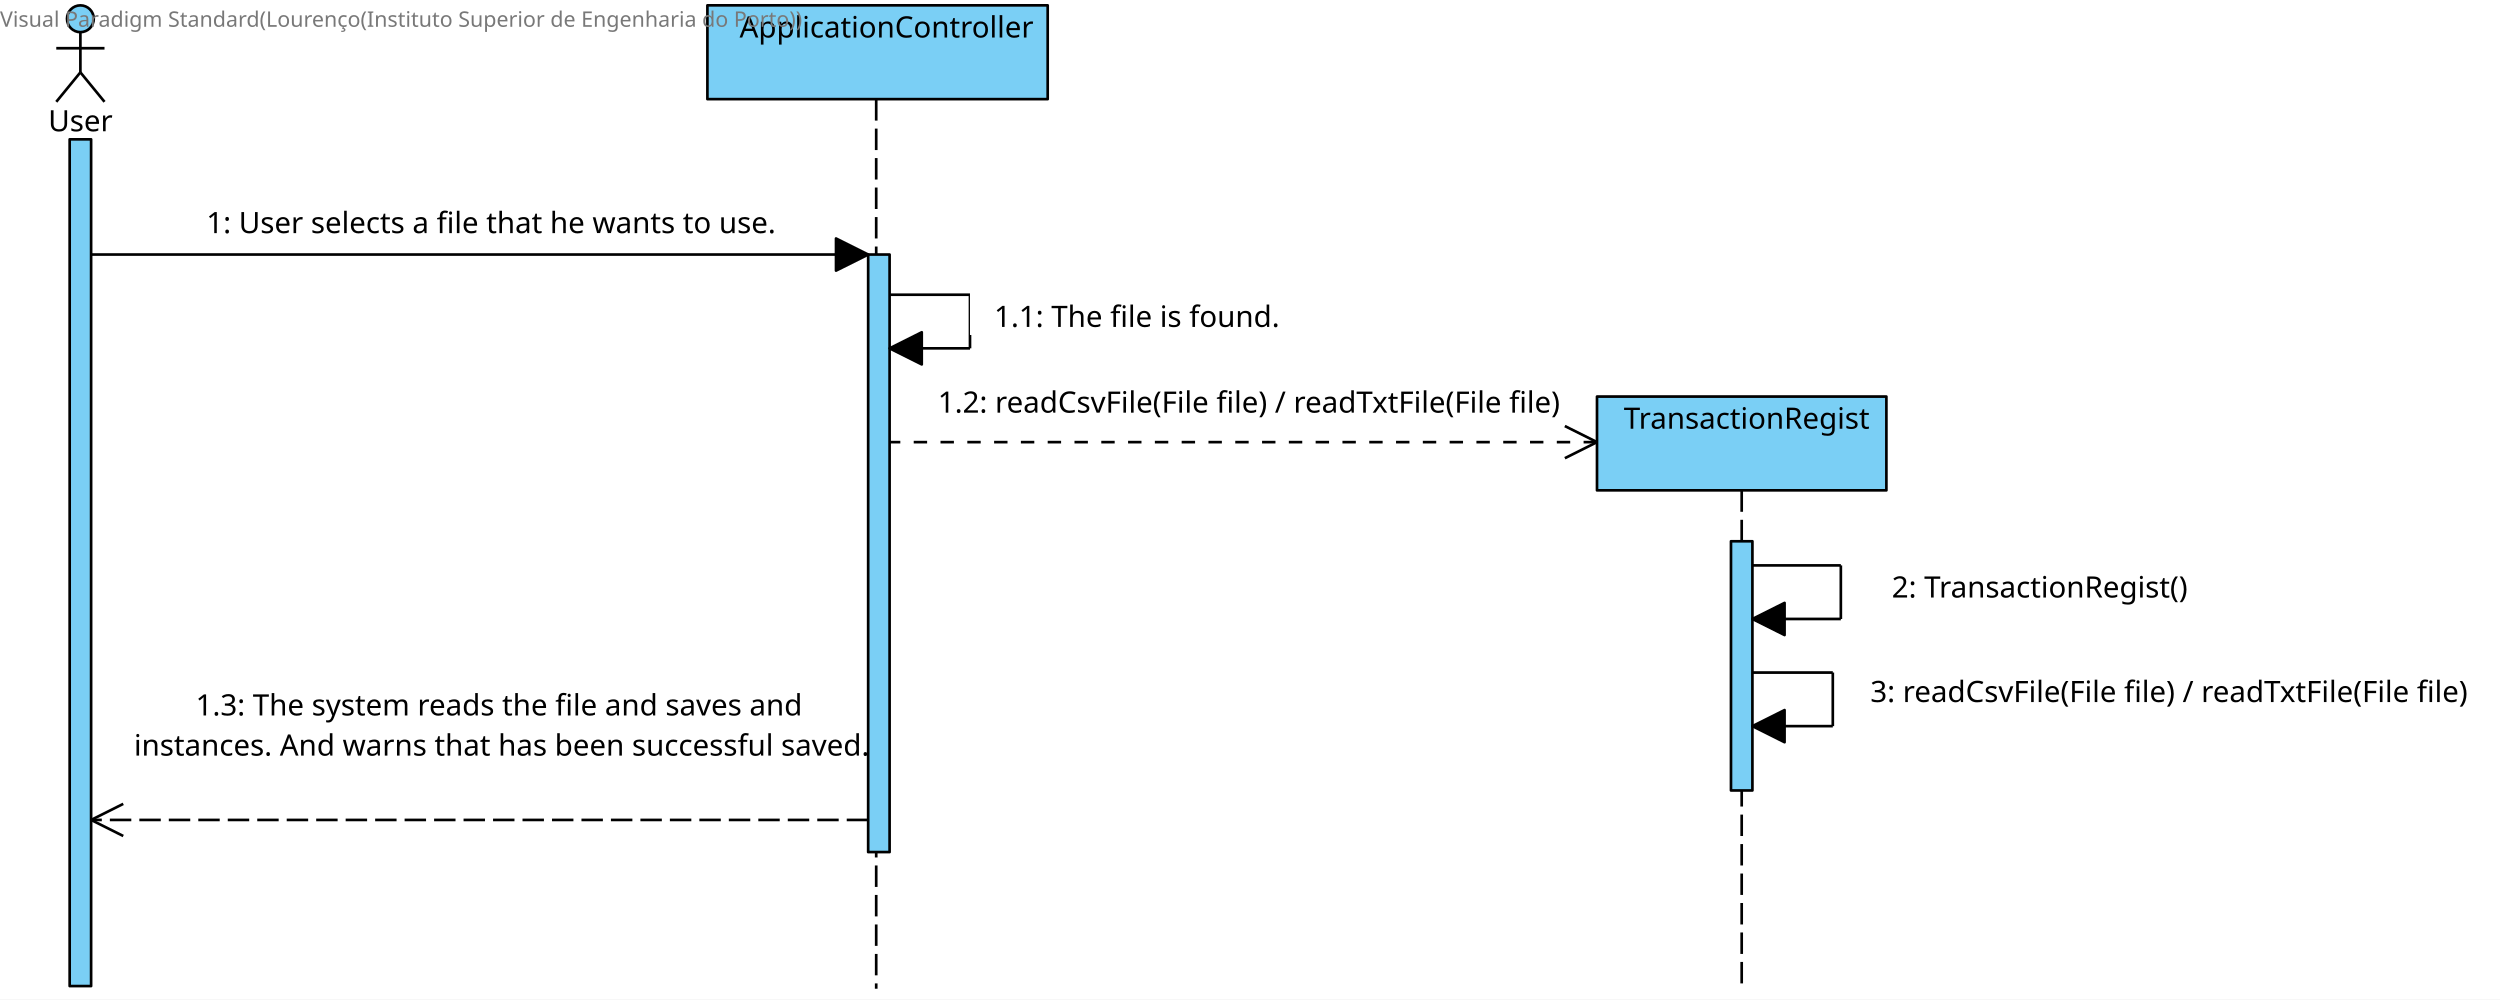
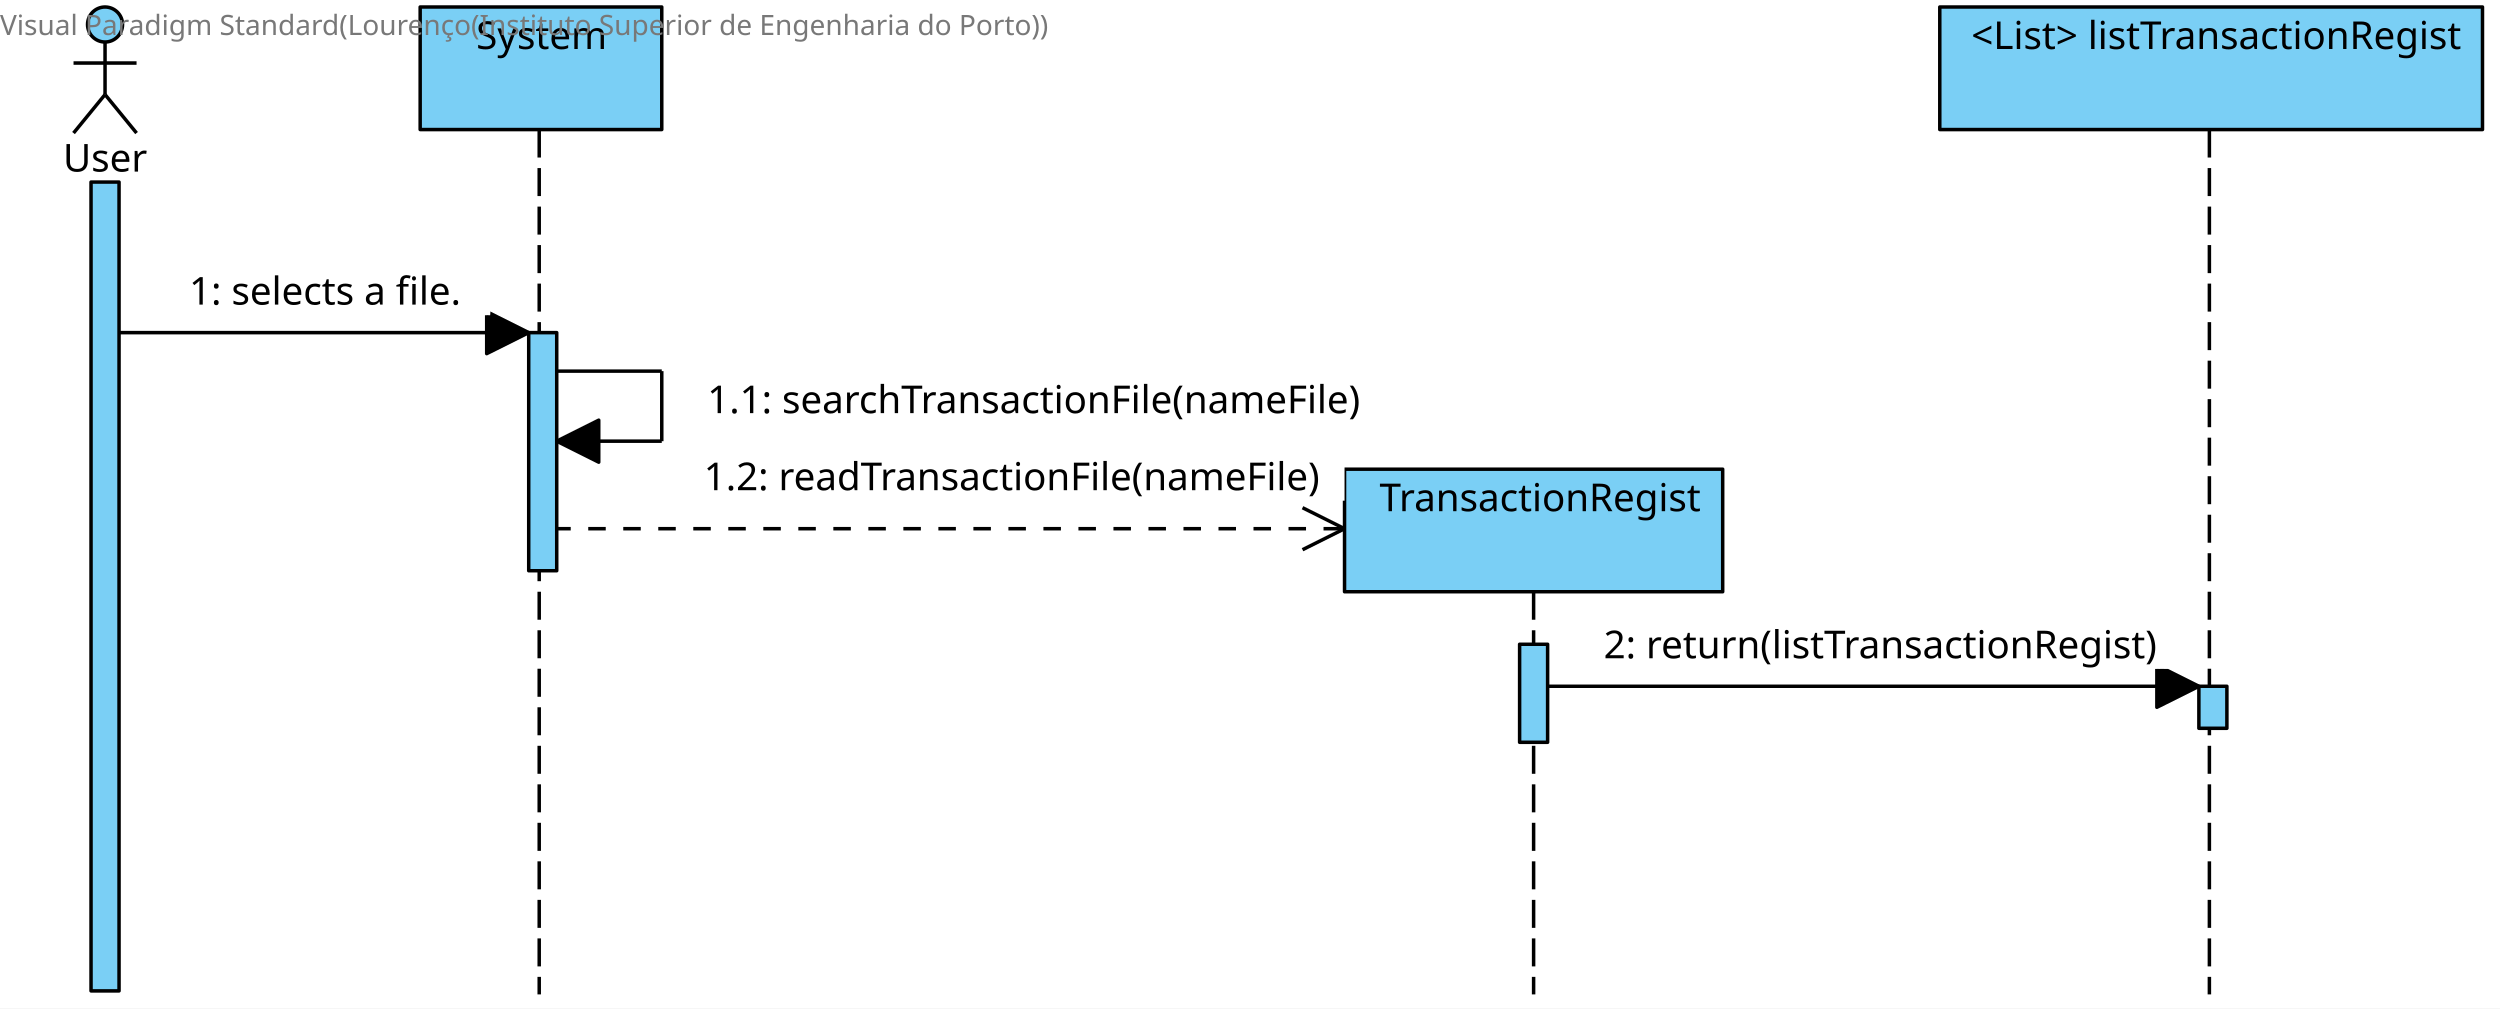
- <svg xmlns="http://www.w3.org/2000/svg" fill-opacity="0" color-rendering="auto" color-interpolation="auto" text-rendering="auto" stroke="rgb(0,0,0)" stroke-linecap="square" width="933" stroke-miterlimit="10" shape-rendering="auto" stroke-opacity="0" fill="rgb(0,0,0)" stroke-dasharray="none" font-weight="normal" stroke-width="1" height="373" font-family="'Dialog'" font-style="normal" stroke-linejoin="miter" font-size="12px" stroke-dashoffset="0" image-rendering="auto">
+ <svg xmlns="http://www.w3.org/2000/svg" fill-opacity="0" color-rendering="auto" color-interpolation="auto" text-rendering="auto" stroke="rgb(0,0,0)" stroke-linecap="square" width="714" stroke-miterlimit="10" shape-rendering="auto" stroke-opacity="0" fill="rgb(0,0,0)" stroke-dasharray="none" font-weight="normal" stroke-width="1" height="288" font-family="'Dialog'" font-style="normal" stroke-linejoin="miter" font-size="12px" stroke-dashoffset="0" image-rendering="auto">
  <defs id="genericDefs" />
  <g>
    <defs id="defs1">
      <clipPath clipPathUnits="userSpaceOnUse" id="clipPath1">
-         <path d="M-7 -7 L71 -7 L71 378 L-7 378 L-7 -7 Z" />
+         <path d="M-7 -7 L71 -7 L71 293 L-7 293 L-7 -7 Z" />
      </clipPath>
      <clipPath clipPathUnits="userSpaceOnUse" id="clipPath2">
-         <path d="M-7 -7 L139 -7 L139 378 L-7 378 L-7 -7 Z" />
+         <path d="M-7 -7 L81 -7 L81 293 L-7 293 L-7 -7 Z" />
      </clipPath>
      <clipPath clipPathUnits="userSpaceOnUse" id="clipPath3">
-         <path d="M-7 -7 L120 -7 L120 232 L-7 232 L-7 -7 Z" />
+         <path d="M-7 -7 L120 -7 L120 161 L-7 161 L-7 -7 Z" />
      </clipPath>
      <clipPath clipPathUnits="userSpaceOnUse" id="clipPath4">
-         <path d="M-7 -7 L19 -7 L19 234 L-7 234 L-7 -7 Z" />
+         <path d="M-7 -7 L167 -7 L167 293 L-7 293 L-7 -7 Z" />
      </clipPath>
      <clipPath clipPathUnits="userSpaceOnUse" id="clipPath5">
-         <path d="M-7 -7 L19 -7 L19 104 L-7 104 L-7 -7 Z" />
+         <path d="M-7 -7 L19 -7 L19 79 L-7 79 L-7 -7 Z" />
      </clipPath>
      <clipPath clipPathUnits="userSpaceOnUse" id="clipPath6">
+         <path d="M-7 -7 L19 -7 L19 39 L-7 39 L-7 -7 Z" />
+       </clipPath>
+       <clipPath clipPathUnits="userSpaceOnUse" id="clipPath7">
+         <path d="M-7 -7 L19 -7 L19 23 L-7 23 L-7 -7 Z" />
+       </clipPath>
+       <clipPath clipPathUnits="userSpaceOnUse" id="clipPath8">
+         <path d="M-156 -15 L312 -15 L312 30 L-156 30 L-156 -15 Z" />
+       </clipPath>
+       <clipPath clipPathUnits="userSpaceOnUse" id="clipPath9">
+         <path d="M-109 -15 L218 -15 L218 30 L-109 30 L-109 -15 Z" />
+       </clipPath>
+       <clipPath clipPathUnits="userSpaceOnUse" id="clipPath10">
+         <path d="M-70 -15 L140 -15 L140 30 L-70 30 L-70 -15 Z" />
+       </clipPath>
+       <clipPath clipPathUnits="userSpaceOnUse" id="clipPath11">
        <path d="M-44 -15 L88 -15 L88 30 L-44 30 L-44 -15 Z" />
      </clipPath>
-       <clipPath clipPathUnits="userSpaceOnUse" id="clipPath7">
-         <path d="M-128 -15 L256 -15 L256 30 L-128 30 L-128 -15 Z" />
-       </clipPath>
-       <clipPath clipPathUnits="userSpaceOnUse" id="clipPath8">
-         <path d="M-109 -15 L218 -15 L218 30 L-109 30 L-109 -15 Z" />
-       </clipPath>
-       <clipPath clipPathUnits="userSpaceOnUse" id="clipPath9">
-         <path d="M0 0 L394 0 L394 104 L0 104 L0 0 Z" />
-       </clipPath>
-       <clipPath clipPathUnits="userSpaceOnUse" id="clipPath10">
-         <path d="M307 30 L307 45 L83 45 L83 30 ZM0 0 L0 104 L356 104 L356 97 L394 97 L394 80 L378 80 L378 65 L394 65 L394 0 L68 0 L68 7 L24 7 L24 0 Z" />
-       </clipPath>
-       <clipPath clipPathUnits="userSpaceOnUse" id="clipPath11">
-         <path d="M0 0 L368 0 L368 104 L0 104 L0 0 Z" />
-       </clipPath>
      <clipPath clipPathUnits="userSpaceOnUse" id="clipPath12">
-         <path d="M307 27 L307 42 L58 42 L58 27 ZM0 0 L0 104 L368 104 L368 48 L314 48 L314 33 L368 33 L368 0 L203 0 L203 10 L80 10 L80 0 Z" />
+         <path d="M0 0 L221 0 L221 104 L0 104 L0 0 Z" />
      </clipPath>
      <clipPath clipPathUnits="userSpaceOnUse" id="clipPath13">
-         <path d="M0 0 L137 0 L137 124 L0 124 L0 0 Z" />
+         <path d="M156 30 L156 45 L60 45 L60 30 ZM0 0 L0 104 L221 104 L221 98 L208 98 L208 83 L221 83 L221 76 L209 76 L209 61 L221 61 L221 0 L68 0 L68 7 L24 7 L24 0 Z" />
      </clipPath>
      <clipPath clipPathUnits="userSpaceOnUse" id="clipPath14">
-         <path d="M101 0 L101 2 L0 2 L0 124 L137 124 L137 104 L85 104 L85 89 L137 89 L137 65 L93 65 L93 50 L137 50 L137 0 Z" />
+         <path d="M0 0 L134 0 L134 124 L0 124 L0 0 Z" />
      </clipPath>
      <clipPath clipPathUnits="userSpaceOnUse" id="clipPath15">
-         <path d="M0 0 L134 0 L134 124 L0 124 L0 0 Z" />
+         <path d="M0 0 L0 19 L31 19 L31 34 L0 34 L0 124 L134 124 L134 87 L83 87 L83 72 L134 72 L134 65 L84 65 L84 50 L134 50 L134 0 Z" />
      </clipPath>
      <clipPath clipPathUnits="userSpaceOnUse" id="clipPath16">
-         <path d="M0 0 L0 124 L134 124 L134 64 L85 64 L85 49 L134 49 L134 25 L93 25 L93 10 L134 10 L134 0 Z" />
+         <path d="M0 0 L329 0 L329 104 L0 104 L0 0 Z" />
      </clipPath>
      <clipPath clipPathUnits="userSpaceOnUse" id="clipPath17">
-         <path d="M0 0 L0 104 L394 104 L394 0 L337 0 L337 43 L62 43 L62 0 Z" />
+         <path d="M287 5 L287 20 L84 20 L84 5 ZM0 0 L0 104 L329 104 L329 48 L275 48 L275 42 L83 42 L83 27 L275 27 L275 33 L329 33 L329 0 Z" />
      </clipPath>
      <clipPath clipPathUnits="userSpaceOnUse" id="clipPath18">
-         <path d="M0 0 L0 15 L9 15 L9 30 L0 30 L0 124 L134 124 L134 97 L58 97 L58 82 L134 82 L134 65 L80 65 L80 50 L134 50 L134 0 Z" />
+         <path d="M0 0 L290 0 L290 104 L0 104 L0 0 Z" />
      </clipPath>
      <clipPath clipPathUnits="userSpaceOnUse" id="clipPath19">
-         <path d="M-123 -15 L246 -15 L246 30 L-123 30 L-123 -15 Z" />
+         <path d="M228 30 L228 45 L57 45 L57 30 ZM101 0 L101 3 L0 3 L0 104 L290 104 L290 0 Z" />
      </clipPath>
      <clipPath clipPathUnits="userSpaceOnUse" id="clipPath20">
-         <path d="M-275 -57 L550 -57 L550 114 L-275 114 L-275 -57 Z" />
+         <path d="M-171 -15 L342 -15 L342 30 L-171 30 L-171 -15 Z" />
      </clipPath>
      <clipPath clipPathUnits="userSpaceOnUse" id="clipPath21">
-         <path d="M-240 -15 L480 -15 L480 30 L-240 30 L-240 -15 Z" />
+         <path d="M-192 -15 L384 -15 L384 30 L-192 30 L-192 -15 Z" />
      </clipPath>
      <clipPath clipPathUnits="userSpaceOnUse" id="clipPath22">
-         <path d="M-129 -15 L258 -15 L258 30 L-129 30 L-129 -15 Z" />
+         <path d="M-203 -15 L406 -15 L406 30 L-203 30 L-203 -15 Z" />
      </clipPath>
      <clipPath clipPathUnits="userSpaceOnUse" id="clipPath23">
-         <path d="M-249 -15 L498 -15 L498 30 L-249 30 L-249 -15 Z" />
-       </clipPath>
-       <clipPath clipPathUnits="userSpaceOnUse" id="clipPath24">
-         <path d="M-224 -15 L448 -15 L448 30 L-224 30 L-224 -15 Z" />
+         <path d="M-96 -15 L192 -15 L192 30 L-96 30 L-96 -15 Z" />
      </clipPath>
    </defs>
    <g fill="white" text-rendering="geometricPrecision" fill-opacity="1" stroke-opacity="1" stroke="white">
-       <rect x="0" width="933" height="373" y="0" stroke="none" />
+       <rect x="0" width="714" height="288" y="0" stroke="none" />
    </g>
    <g font-size="11px" transform="translate(0,2)" fill-opacity="1" fill="rgb(122,207,245)" text-rendering="geometricPrecision" image-rendering="optimizeQuality" font-family="sans-serif" stroke="rgb(122,207,245)" stroke-opacity="1">
      <circle r="5" clip-path="url(#clipPath1)" cx="30" cy="5" stroke="none" />
-       <rect x="26" width="8" height="316" y="50" clip-path="url(#clipPath1)" stroke="none" />
+       <rect x="26" width="8" height="231" y="50" clip-path="url(#clipPath1)" stroke="none" />
    </g>
    <g stroke-linecap="butt" font-size="11px" transform="translate(0,2)" fill-opacity="1" fill="black" text-rendering="geometricPrecision" image-rendering="optimizeQuality" font-family="sans-serif" stroke-linejoin="round" stroke="black" stroke-opacity="1" stroke-miterlimit="0">
      <circle fill="none" r="5" clip-path="url(#clipPath1)" cx="30" cy="5" />
-       <rect fill="none" x="26" width="8" height="316" y="50" clip-path="url(#clipPath1)" />
+       <rect fill="none" x="26" width="8" height="231" y="50" clip-path="url(#clipPath1)" />
      <line y2="25" fill="none" x1="30" clip-path="url(#clipPath1)" x2="30" y1="10" />
      <line y2="36" fill="none" x1="30" clip-path="url(#clipPath1)" x2="21" y1="25" />
      <line y2="36" fill="none" x1="30" clip-path="url(#clipPath1)" x2="39" y1="25" />
      <line y2="16" fill="none" x1="21" clip-path="url(#clipPath1)" x2="39" y1="16" />
    </g>
-     <g font-size="11px" transform="translate(264,2)" fill-opacity="1" fill="rgb(122,207,245)" text-rendering="geometricPrecision" image-rendering="optimizeQuality" font-family="sans-serif" stroke="rgb(122,207,245)" stroke-opacity="1">
-       <rect x="0" width="127" height="35" y="0" clip-path="url(#clipPath2)" stroke="none" />
+     <g font-size="11px" transform="translate(120,2)" fill-opacity="1" fill="rgb(122,207,245)" text-rendering="geometricPrecision" image-rendering="optimizeQuality" font-family="sans-serif" stroke="rgb(122,207,245)" stroke-opacity="1">
+       <rect x="0" width="69" height="35" y="0" clip-path="url(#clipPath2)" stroke="none" />
    </g>
-     <g stroke-linecap="butt" font-size="11px" transform="translate(264,2)" fill-opacity="1" fill="black" text-rendering="geometricPrecision" image-rendering="optimizeQuality" font-family="sans-serif" stroke-linejoin="round" stroke="black" stroke-opacity="1" stroke-miterlimit="0">
-       <rect fill="none" x="0" width="127" height="35" y="0" clip-path="url(#clipPath2)" />
-       <line clip-path="url(#clipPath2)" fill="none" x1="63" x2="63" y1="35" y2="367" stroke-linejoin="bevel" stroke-dasharray="8,3" />
+     <g stroke-linecap="butt" font-size="11px" transform="translate(120,2)" fill-opacity="1" fill="black" text-rendering="geometricPrecision" image-rendering="optimizeQuality" font-family="sans-serif" stroke-linejoin="round" stroke="black" stroke-opacity="1" stroke-miterlimit="0">
+       <rect fill="none" x="0" width="69" height="35" y="0" clip-path="url(#clipPath2)" />
+       <line clip-path="url(#clipPath2)" fill="none" x1="34" x2="34" y1="35" y2="282" stroke-linejoin="bevel" stroke-dasharray="8,3" />
    </g>
-     <g font-size="11px" transform="translate(596,148)" fill-opacity="1" fill="rgb(122,207,245)" text-rendering="geometricPrecision" image-rendering="optimizeQuality" font-family="sans-serif" stroke="rgb(122,207,245)" stroke-opacity="1">
+     <g font-size="11px" transform="translate(384,134)" fill-opacity="1" fill="rgb(122,207,245)" text-rendering="geometricPrecision" image-rendering="optimizeQuality" font-family="sans-serif" stroke="rgb(122,207,245)" stroke-opacity="1">
      <rect x="0" width="108" height="35" y="0" clip-path="url(#clipPath3)" stroke="none" />
    </g>
-     <g stroke-linecap="butt" font-size="11px" transform="translate(596,148)" fill-opacity="1" fill="black" text-rendering="geometricPrecision" image-rendering="optimizeQuality" font-family="sans-serif" stroke-linejoin="round" stroke="black" stroke-opacity="1" stroke-miterlimit="0">
+     <g stroke-linecap="butt" font-size="11px" transform="translate(384,134)" fill-opacity="1" fill="black" text-rendering="geometricPrecision" image-rendering="optimizeQuality" font-family="sans-serif" stroke-linejoin="round" stroke="black" stroke-opacity="1" stroke-miterlimit="0">
      <rect fill="none" x="0" width="108" height="35" y="0" clip-path="url(#clipPath3)" />
-       <line clip-path="url(#clipPath3)" fill="none" x1="54" x2="54" y1="35" y2="221" stroke-linejoin="bevel" stroke-dasharray="8,3" />
+       <line clip-path="url(#clipPath3)" fill="none" x1="54" x2="54" y1="35" y2="150" stroke-linejoin="bevel" stroke-dasharray="8,3" />
    </g>
-     <g font-size="11px" transform="translate(324,95)" fill-opacity="1" fill="rgb(122,207,245)" text-rendering="geometricPrecision" image-rendering="optimizeQuality" font-family="sans-serif" stroke="rgb(122,207,245)" stroke-opacity="1">
-       <rect x="0" width="8" height="223" y="0" clip-path="url(#clipPath4)" stroke="none" />
+     <g font-size="11px" transform="translate(554,2)" fill-opacity="1" fill="rgb(122,207,245)" text-rendering="geometricPrecision" image-rendering="optimizeQuality" font-family="sans-serif" stroke="rgb(122,207,245)" stroke-opacity="1">
+       <rect x="0" width="155" height="35" y="0" clip-path="url(#clipPath4)" stroke="none" />
    </g>
-     <g stroke-linecap="butt" font-size="11px" transform="translate(324,95)" fill-opacity="1" fill="black" text-rendering="geometricPrecision" image-rendering="optimizeQuality" font-family="sans-serif" stroke-linejoin="round" stroke="black" stroke-opacity="1" stroke-miterlimit="0">
-       <rect fill="none" x="0" width="8" height="223" y="0" clip-path="url(#clipPath4)" />
+     <g stroke-linecap="butt" font-size="11px" transform="translate(554,2)" fill-opacity="1" fill="black" text-rendering="geometricPrecision" image-rendering="optimizeQuality" font-family="sans-serif" stroke-linejoin="round" stroke="black" stroke-opacity="1" stroke-miterlimit="0">
+       <rect fill="none" x="0" width="155" height="35" y="0" clip-path="url(#clipPath4)" />
+       <line clip-path="url(#clipPath4)" fill="none" x1="77" x2="77" y1="35" y2="282" stroke-linejoin="bevel" stroke-dasharray="8,3" />
    </g>
-     <g font-size="11px" transform="translate(646,202)" fill-opacity="1" fill="rgb(122,207,245)" text-rendering="geometricPrecision" image-rendering="optimizeQuality" font-family="sans-serif" stroke="rgb(122,207,245)" stroke-opacity="1">
-       <rect x="0" width="8" height="93" y="0" clip-path="url(#clipPath5)" stroke="none" />
+     <g font-size="11px" transform="translate(151,95)" fill-opacity="1" fill="rgb(122,207,245)" text-rendering="geometricPrecision" image-rendering="optimizeQuality" font-family="sans-serif" stroke="rgb(122,207,245)" stroke-opacity="1">
+       <rect x="0" width="8" height="68" y="0" clip-path="url(#clipPath5)" stroke="none" />
    </g>
-     <g stroke-linecap="butt" font-size="11px" transform="translate(646,202)" fill-opacity="1" fill="black" text-rendering="geometricPrecision" image-rendering="optimizeQuality" font-family="sans-serif" stroke-linejoin="round" stroke="black" stroke-opacity="1" stroke-miterlimit="0">
-       <rect fill="none" x="0" width="8" height="93" y="0" clip-path="url(#clipPath5)" />
+     <g stroke-linecap="butt" font-size="11px" transform="translate(151,95)" fill-opacity="1" fill="black" text-rendering="geometricPrecision" image-rendering="optimizeQuality" font-family="sans-serif" stroke-linejoin="round" stroke="black" stroke-opacity="1" stroke-miterlimit="0">
+       <rect fill="none" x="0" width="8" height="68" y="0" clip-path="url(#clipPath5)" />
+     </g>
+     <g font-size="11px" transform="translate(434,184)" fill-opacity="1" fill="rgb(122,207,245)" text-rendering="geometricPrecision" image-rendering="optimizeQuality" font-family="sans-serif" stroke="rgb(122,207,245)" stroke-opacity="1">
+       <rect x="0" width="8" height="28" y="0" clip-path="url(#clipPath6)" stroke="none" />
+     </g>
+     <g stroke-linecap="butt" font-size="11px" transform="translate(434,184)" fill-opacity="1" fill="black" text-rendering="geometricPrecision" image-rendering="optimizeQuality" font-family="sans-serif" stroke-linejoin="round" stroke="black" stroke-opacity="1" stroke-miterlimit="0">
+       <rect fill="none" x="0" width="8" height="28" y="0" clip-path="url(#clipPath6)" />
+     </g>
+     <g font-size="11px" transform="translate(628,196)" fill-opacity="1" fill="rgb(122,207,245)" text-rendering="geometricPrecision" image-rendering="optimizeQuality" font-family="sans-serif" stroke="rgb(122,207,245)" stroke-opacity="1">
+       <rect x="0" width="8" height="12" y="0" clip-path="url(#clipPath7)" stroke="none" />
+     </g>
+     <g stroke-linecap="butt" font-size="11px" transform="translate(628,196)" fill-opacity="1" fill="black" text-rendering="geometricPrecision" image-rendering="optimizeQuality" font-family="sans-serif" stroke-linejoin="round" stroke="black" stroke-opacity="1" stroke-miterlimit="0">
+       <rect fill="none" x="0" width="8" height="12" y="0" clip-path="url(#clipPath7)" />
+     </g>
+     <g font-size="11px" transform="translate(554,2)" fill-opacity="1" fill="black" text-rendering="geometricPrecision" image-rendering="optimizeQuality" font-family="sans-serif" stroke="black" stroke-opacity="1">
+       <text x="9" xml:space="preserve" y="12" clip-path="url(#clipPath8)" stroke="none">&lt;List&gt; listTransactionRegist</text>
+     </g>
+     <g font-size="11px" transform="translate(384,134)" fill-opacity="1" fill="black" text-rendering="geometricPrecision" image-rendering="optimizeQuality" font-family="sans-serif" stroke="black" stroke-opacity="1">
+       <text x="10" xml:space="preserve" y="12" clip-path="url(#clipPath9)" stroke="none">TransactionRegist</text>
+     </g>
+     <g font-size="11px" transform="translate(120,2)" fill-opacity="1" fill="black" text-rendering="geometricPrecision" image-rendering="optimizeQuality" font-family="sans-serif" stroke="black" stroke-opacity="1">
+       <text x="16" xml:space="preserve" y="12" clip-path="url(#clipPath10)" stroke="none">System</text>
    </g>
    <g font-size="11px" transform="translate(8,37)" fill-opacity="1" fill="black" text-rendering="geometricPrecision" image-rendering="optimizeQuality" font-family="sans-serif" stroke="black" stroke-opacity="1">
-       <text x="10" xml:space="preserve" y="12" clip-path="url(#clipPath6)" stroke="none">User</text>
-     </g>
-     <g font-size="11px" transform="translate(264,2)" fill-opacity="1" fill="black" text-rendering="geometricPrecision" image-rendering="optimizeQuality" font-family="sans-serif" stroke="black" stroke-opacity="1">
-       <text x="12" xml:space="preserve" y="12" clip-path="url(#clipPath7)" stroke="none">ApplicationController</text>
-     </g>
-     <g font-size="11px" transform="translate(596,148)" fill-opacity="1" fill="black" text-rendering="geometricPrecision" image-rendering="optimizeQuality" font-family="sans-serif" stroke="black" stroke-opacity="1">
-       <text x="10" xml:space="preserve" y="12" clip-path="url(#clipPath8)" stroke="none">TransactionRegist</text>
+       <text x="10" xml:space="preserve" y="12" clip-path="url(#clipPath11)" stroke="none">User</text>
    </g>
    <g stroke-linecap="butt" font-size="11px" transform="translate(-16,45)" fill-opacity="1" fill="black" text-rendering="geometricPrecision" image-rendering="optimizeQuality" font-family="sans-serif" stroke-linejoin="round" stroke="black" stroke-opacity="1">
-       <line y2="50" fill="none" x1="50" clip-path="url(#clipPath10)" x2="340" y1="50" />
-       <polygon points=" 340 50 328 44 328 56" clip-path="url(#clipPath10)" stroke="none" />
-       <polygon fill="none" points=" 340 50 328 44 328 56" clip-path="url(#clipPath10)" />
+       <line y2="50" fill="none" x1="50" clip-path="url(#clipPath13)" x2="167" y1="50" />
+       <polygon points=" 167 50 155 44 155 56" clip-path="url(#clipPath13)" stroke="none" />
+       <polygon fill="none" points=" 167 50 155 44 155 56" clip-path="url(#clipPath13)" />
    </g>
-     <g fill-opacity="1" text-rendering="geometricPrecision" stroke="black" stroke-linecap="butt" transform="translate(282,115)" stroke-opacity="1" fill="black" stroke-dasharray="5" font-family="sans-serif" stroke-linejoin="round" font-size="11px" stroke-dashoffset="1" image-rendering="optimizeQuality">
-       <line y2="50" fill="none" x1="50" clip-path="url(#clipPath12)" x2="314" y1="50" />
-       <line clip-path="url(#clipPath12)" stroke-dashoffset="0" fill="none" x1="314" x2="302" y1="50" y2="44" stroke-dasharray="none" />
-       <line clip-path="url(#clipPath12)" stroke-dashoffset="0" fill="none" x1="314" x2="302" y1="50" y2="56" stroke-dasharray="none" />
+     <g stroke-linecap="butt" font-size="11px" transform="translate(109,56)" fill-opacity="1" fill="black" text-rendering="geometricPrecision" image-rendering="optimizeQuality" font-family="sans-serif" stroke-linejoin="round" stroke="black" stroke-opacity="1">
+       <line y2="50" fill="none" x1="50" clip-path="url(#clipPath15)" x2="80" y1="50" />
+       <line y2="70" fill="none" x1="80" clip-path="url(#clipPath15)" x2="80" y1="50" />
+       <line y2="70" fill="none" x1="80" clip-path="url(#clipPath15)" x2="50" y1="70" />
+       <polygon points=" 50 70 62 76 62 64" clip-path="url(#clipPath15)" stroke="none" />
+       <polygon fill="none" points=" 50 70 62 76 62 64" clip-path="url(#clipPath15)" />
    </g>
-     <g stroke-linecap="butt" font-size="11px" transform="translate(604,161)" fill-opacity="1" fill="black" text-rendering="geometricPrecision" image-rendering="optimizeQuality" font-family="sans-serif" stroke-linejoin="round" stroke="black" stroke-opacity="1">
-       <line y2="50" fill="none" x1="50" clip-path="url(#clipPath14)" x2="83" y1="50" />
-       <line y2="70" fill="none" x1="83" clip-path="url(#clipPath14)" x2="83" y1="50" />
-       <line y2="70" fill="none" x1="83" clip-path="url(#clipPath14)" x2="50" y1="70" />
-       <polygon points=" 50 70 62 76 62 64" clip-path="url(#clipPath14)" stroke="none" />
-       <polygon fill="none" points=" 50 70 62 76 62 64" clip-path="url(#clipPath14)" />
+     <g fill-opacity="1" text-rendering="geometricPrecision" stroke="black" stroke-linecap="butt" transform="translate(109,101)" stroke-opacity="1" fill="black" stroke-dasharray="5" font-family="sans-serif" stroke-linejoin="round" font-size="11px" stroke-dashoffset="1" image-rendering="optimizeQuality">
+       <line y2="50" fill="none" x1="50" clip-path="url(#clipPath17)" x2="275" y1="50" />
+       <line clip-path="url(#clipPath17)" stroke-dashoffset="0" fill="none" x1="275" x2="263" y1="50" y2="44" stroke-dasharray="none" />
+       <line clip-path="url(#clipPath17)" stroke-dashoffset="0" fill="none" x1="275" x2="263" y1="50" y2="56" stroke-dasharray="none" />
    </g>
-     <g stroke-linecap="butt" font-size="11px" transform="translate(604,201)" fill-opacity="1" fill="black" text-rendering="geometricPrecision" image-rendering="optimizeQuality" font-family="sans-serif" stroke-linejoin="round" stroke="black" stroke-opacity="1">
-       <line y2="50" fill="none" x1="50" clip-path="url(#clipPath16)" x2="80" y1="50" />
-       <line y2="70" fill="none" x1="80" clip-path="url(#clipPath16)" x2="80" y1="50" />
-       <line y2="70" fill="none" x1="80" clip-path="url(#clipPath16)" x2="50" y1="70" />
-       <polygon points=" 50 70 62 76 62 64" clip-path="url(#clipPath16)" stroke="none" />
-       <polygon fill="none" points=" 50 70 62 76 62 64" clip-path="url(#clipPath16)" />
+     <g stroke-linecap="butt" font-size="11px" transform="translate(392,146)" fill-opacity="1" fill="black" text-rendering="geometricPrecision" image-rendering="optimizeQuality" font-family="sans-serif" stroke-linejoin="round" stroke="black" stroke-opacity="1">
+       <line y2="50" fill="none" x1="50" clip-path="url(#clipPath19)" x2="236" y1="50" />
+       <polygon points=" 236 50 224 44 224 56" clip-path="url(#clipPath19)" stroke="none" />
+       <polygon fill="none" points=" 236 50 224 44 224 56" clip-path="url(#clipPath19)" />
    </g>
-     <g fill-opacity="1" text-rendering="geometricPrecision" stroke="black" stroke-linecap="butt" transform="translate(-16,256)" stroke-miterlimit="0" stroke-opacity="1" fill="black" stroke-dasharray="8,3" font-family="sans-serif" stroke-linejoin="round" font-size="11px" image-rendering="optimizeQuality">
-       <line y2="50" fill="none" x1="340" clip-path="url(#clipPath17)" x2="50" y1="50" />
-       <line clip-path="url(#clipPath17)" fill="none" x1="50" x2="62" y1="50" y2="56" stroke-dasharray="none" stroke-miterlimit="10" />
-       <line clip-path="url(#clipPath17)" fill="none" x1="50" x2="62" y1="50" y2="44" stroke-dasharray="none" stroke-miterlimit="10" />
+     <g font-size="11px" transform="translate(449,176)" fill-opacity="1" fill="white" text-rendering="geometricPrecision" image-rendering="optimizeQuality" font-family="sans-serif" stroke="white" stroke-opacity="1">
+       <rect x="0" width="171" height="15" y="0" clip-path="url(#clipPath20)" stroke="none" />
+       <text fill="black" x="9" xml:space="preserve" y="12" clip-path="url(#clipPath20)" stroke="none">2: return(listTransactionRegist)</text>
    </g>
-     <g stroke-linecap="butt" font-size="11px" transform="translate(282,60)" fill-opacity="1" fill="black" text-rendering="geometricPrecision" image-rendering="optimizeQuality" font-family="sans-serif" stroke-linejoin="round" stroke="black" stroke-opacity="1">
-       <line y2="50" fill="none" x1="50" clip-path="url(#clipPath18)" x2="80" y1="50" />
-       <line y2="70" fill="none" x1="80" clip-path="url(#clipPath18)" x2="80" y1="50" />
-       <line y2="70" fill="none" x1="80" clip-path="url(#clipPath18)" x2="50" y1="70" />
-       <polygon points=" 50 70 62 76 62 64" clip-path="url(#clipPath18)" stroke="none" />
-       <polygon fill="none" points=" 50 70 62 76 62 64" clip-path="url(#clipPath18)" />
+     <g font-size="11px" transform="translate(192,128)" fill-opacity="1" fill="white" text-rendering="geometricPrecision" image-rendering="optimizeQuality" font-family="sans-serif" stroke="white" stroke-opacity="1">
+       <rect x="0" width="192" height="15" y="0" clip-path="url(#clipPath21)" stroke="none" />
+       <text fill="black" x="9" xml:space="preserve" y="12" clip-path="url(#clipPath21)" stroke="none">1.2: readTransactionFile(nameFile)</text>
    </g>
-     <g font-size="11px" transform="translate(362,110)" fill-opacity="1" fill="white" text-rendering="geometricPrecision" image-rendering="optimizeQuality" font-family="sans-serif" stroke="white" stroke-opacity="1">
-       <rect x="0" width="123" height="15" y="0" clip-path="url(#clipPath19)" stroke="none" />
-       <text fill="black" x="9" xml:space="preserve" y="12" clip-path="url(#clipPath19)" stroke="none">1.1: The file is found.</text>
+     <g font-size="11px" transform="translate(193,106)" fill-opacity="1" fill="white" text-rendering="geometricPrecision" image-rendering="optimizeQuality" font-family="sans-serif" stroke="white" stroke-opacity="1">
+       <rect x="0" width="203" height="15" y="0" clip-path="url(#clipPath22)" stroke="none" />
+       <text fill="black" x="9" xml:space="preserve" y="12" clip-path="url(#clipPath22)" stroke="none">1.1: searchTransactionFile(nameFile)</text>
    </g>
-     <g font-size="11px" transform="translate(46,242)" fill-opacity="1" fill="white" text-rendering="geometricPrecision" image-rendering="optimizeQuality" font-family="sans-serif" stroke="white" stroke-opacity="1">
-       <rect x="0" width="275" height="57" y="0" clip-path="url(#clipPath20)" stroke="none" />
-       <text fill="black" x="27" xml:space="preserve" y="25" clip-path="url(#clipPath20)" stroke="none">1.3: The system reads the file and saves and</text>
-       <text fill="black" x="4" xml:space="preserve" y="40" clip-path="url(#clipPath20)" stroke="none">instances. And warns that has been successful saved.</text>
-     </g>
-     <g font-size="11px" transform="translate(689,250)" fill-opacity="1" fill="white" text-rendering="geometricPrecision" image-rendering="optimizeQuality" font-family="sans-serif" stroke="white" stroke-opacity="1">
-       <rect x="0" width="240" height="15" y="0" clip-path="url(#clipPath21)" stroke="none" />
-       <text fill="black" x="9" xml:space="preserve" y="12" clip-path="url(#clipPath21)" stroke="none">3: readCsvFile(File file) / readTxtFile(File file)</text>
-     </g>
-     <g font-size="11px" transform="translate(697,211)" fill-opacity="1" fill="white" text-rendering="geometricPrecision" image-rendering="optimizeQuality" font-family="sans-serif" stroke="white" stroke-opacity="1">
-       <rect x="0" width="129" height="15" y="0" clip-path="url(#clipPath22)" stroke="none" />
-       <text fill="black" x="9" xml:space="preserve" y="12" clip-path="url(#clipPath22)" stroke="none">2: TransactionRegist()</text>
-     </g>
-     <g font-size="11px" transform="translate(340,142)" fill-opacity="1" fill="white" text-rendering="geometricPrecision" image-rendering="optimizeQuality" font-family="sans-serif" stroke="white" stroke-opacity="1">
-       <rect x="0" width="249" height="15" y="0" clip-path="url(#clipPath23)" stroke="none" />
-       <text fill="black" x="10" xml:space="preserve" y="12" clip-path="url(#clipPath23)" stroke="none">1.2: readCsvFile(File file) / readTxtFile(File file)</text>
-     </g>
-     <g font-size="11px" transform="translate(67,75)" fill-opacity="1" fill="white" text-rendering="geometricPrecision" image-rendering="optimizeQuality" font-family="sans-serif" stroke="white" stroke-opacity="1">
-       <rect x="0" width="224" height="15" y="0" clip-path="url(#clipPath24)" stroke="none" />
-       <text fill="black" x="10" xml:space="preserve" y="12" clip-path="url(#clipPath24)" stroke="none">1: User selects a file that he wants to use.</text>
+     <g font-size="11px" transform="translate(44,75)" fill-opacity="1" fill="white" text-rendering="geometricPrecision" image-rendering="optimizeQuality" font-family="sans-serif" stroke="white" stroke-opacity="1">
+       <rect x="0" width="96" height="15" y="0" clip-path="url(#clipPath23)" stroke="none" />
+       <text fill="black" x="10" xml:space="preserve" y="12" clip-path="url(#clipPath23)" stroke="none">1: selects a file.</text>
    </g>
    <g font-size="8px" fill-opacity="1" fill="rgb(120,120,120)" text-rendering="geometricPrecision" image-rendering="optimizeQuality" stroke="rgb(120,120,120)" stroke-opacity="1">
      <text x="0" xml:space="preserve" y="10" stroke="none">Visual Paradigm Standard(Lourenço(Instituto Superior de Engenharia do Porto))</text>
    </g>
  </g>
</svg>
